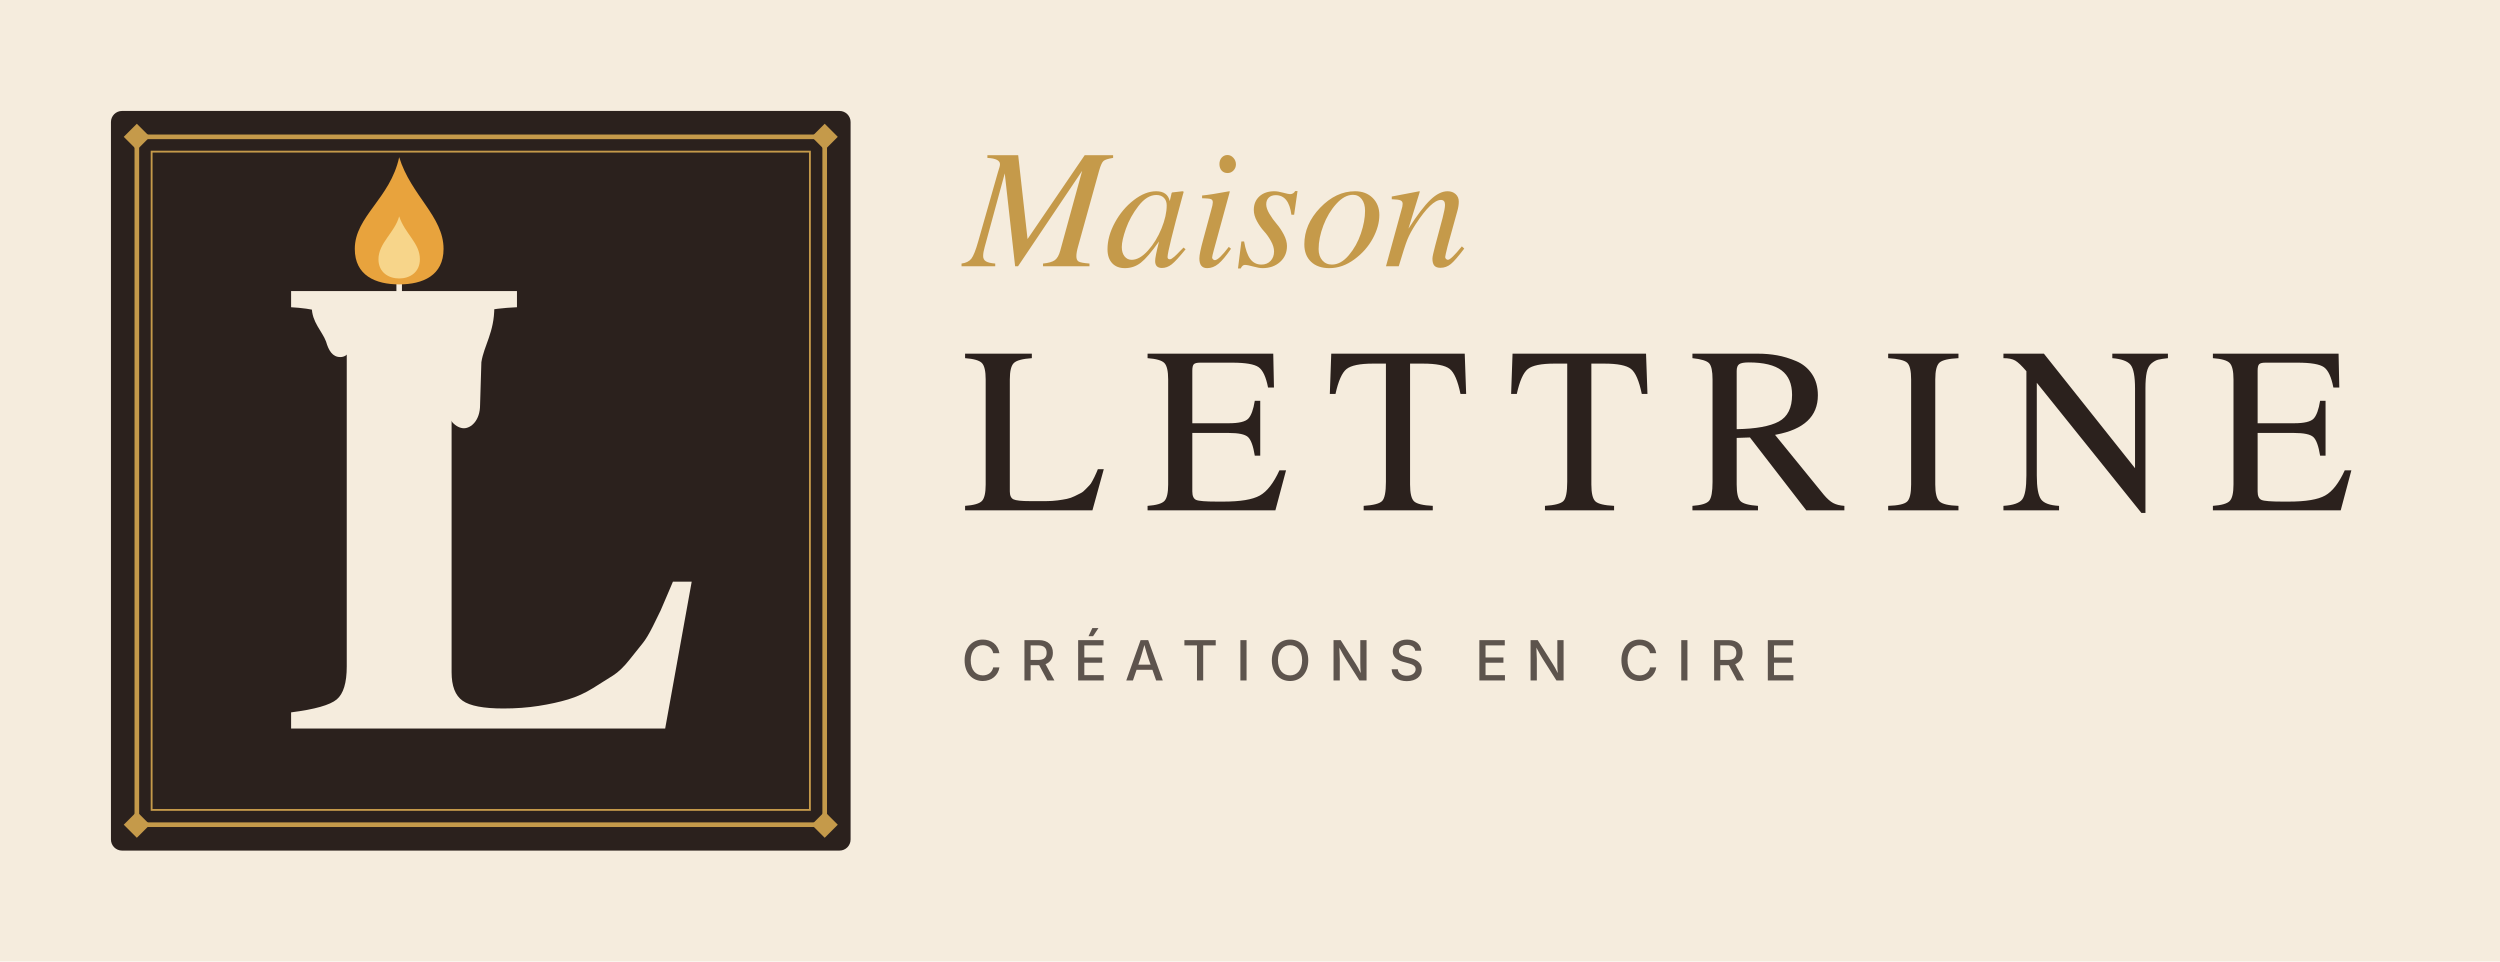
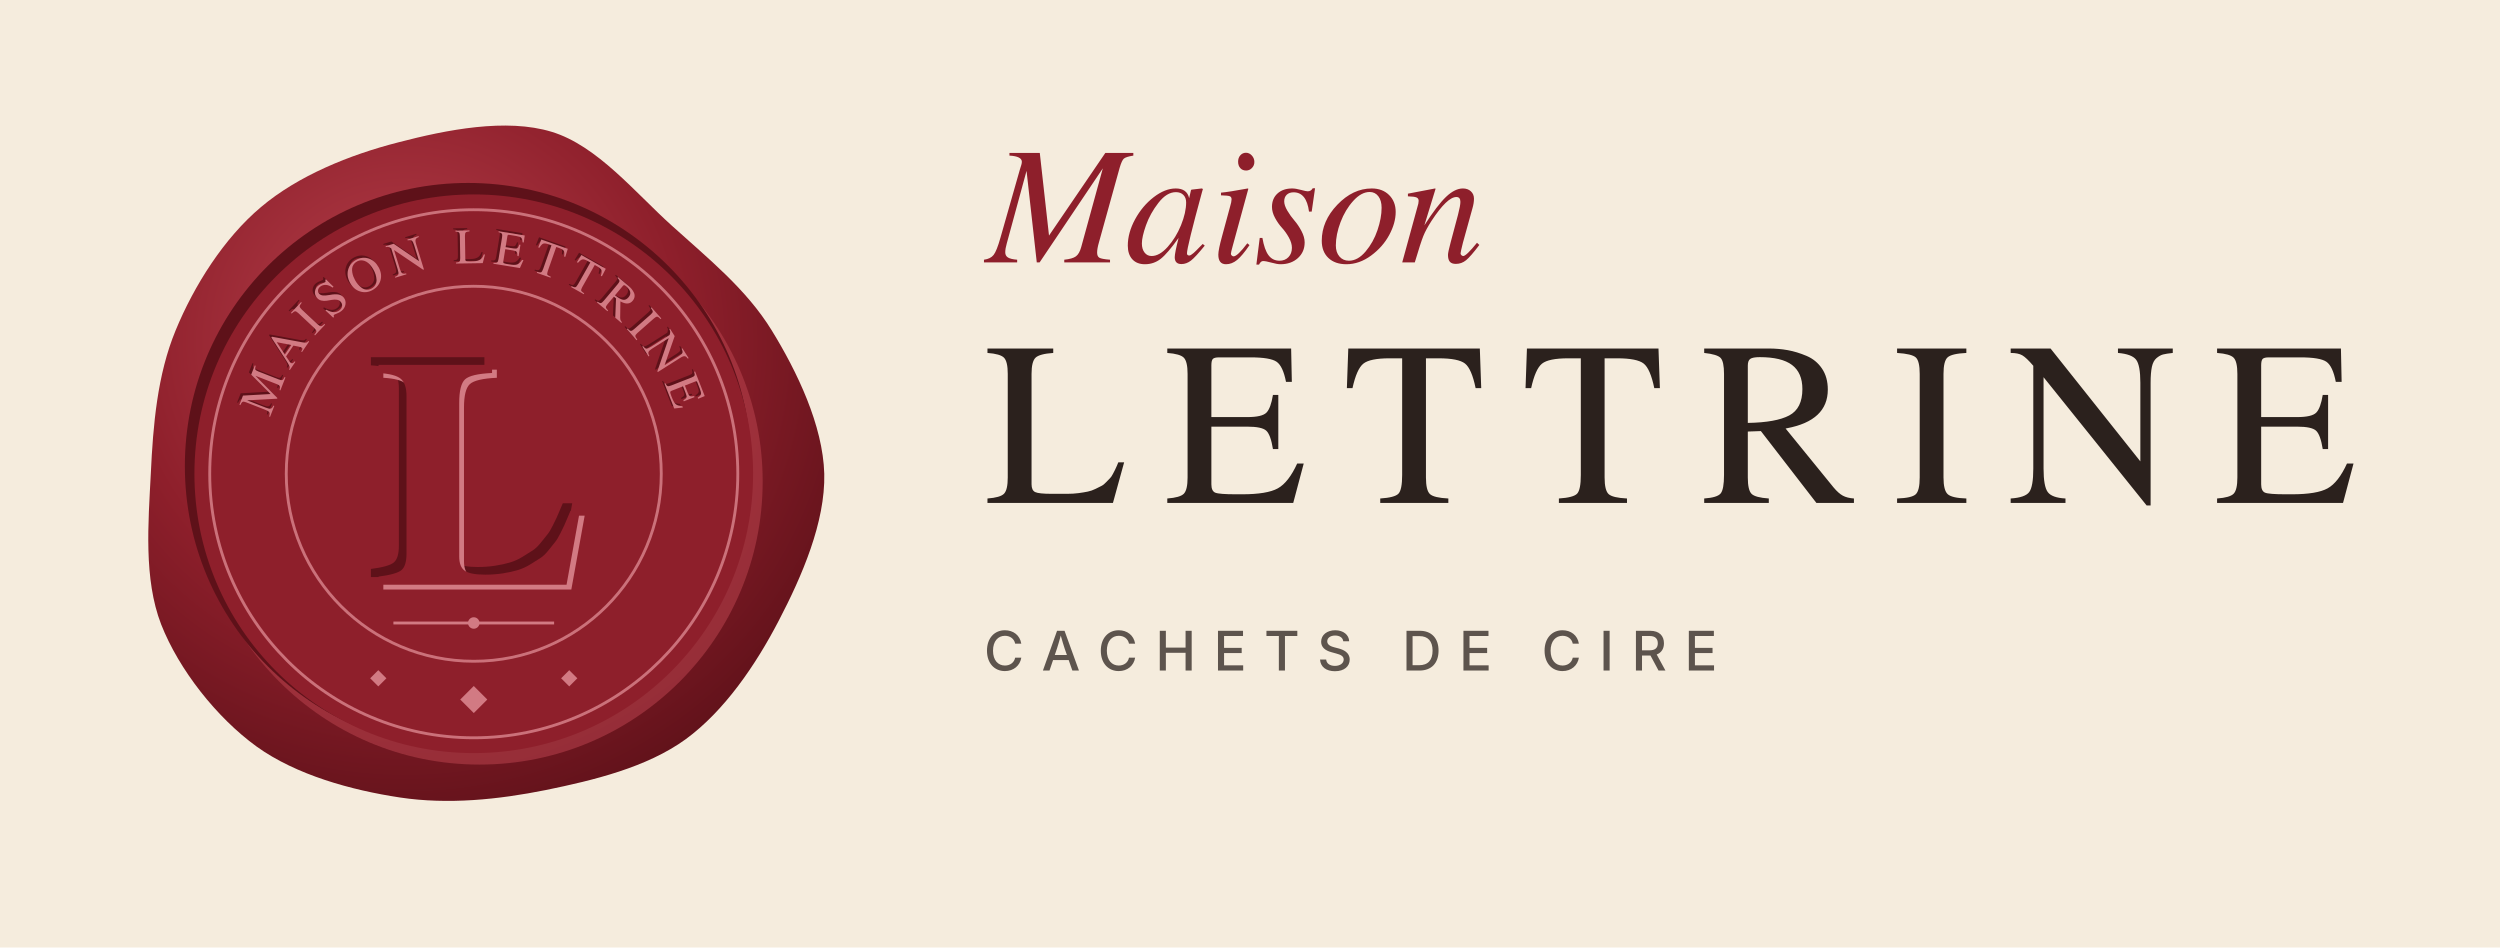
- <svg xmlns="http://www.w3.org/2000/svg" viewBox="0 0 676 260" width="676" height="260">
-   <rect width="676" height="260" fill="#F5ECDD" />
-   <g transform="translate(30,30) scale(0.5)">
-     <rect width="400" height="400" rx="6" fill="#2B211D" />
-     <rect x="14" y="14" width="372" height="372" fill="none" stroke="#C59A4A" stroke-width="2.5" />
-     <rect x="22" y="22" width="356" height="356" fill="none" stroke="#C59A4A" stroke-width="1" />
-     <rect x="9" y="9" width="10" height="10" transform="rotate(45 14 14)" fill="#C59A4A" />
-     <rect x="381" y="9" width="10" height="10" transform="rotate(45 386 14)" fill="#C59A4A" />
-     <rect x="9" y="381" width="10" height="10" transform="rotate(45 14 386)" fill="#C59A4A" />
-     <rect x="381" y="381" width="10" height="10" transform="rotate(45 386 386)" fill="#C59A4A" />
-     <g transform="translate(90.425,334) scale(0.35)" fill="#F5ECDD">
-       <path d="M348.0 -31.0Q377.0 -31.0 402.5 -35.0Q428.0 -39.0 448.0 -45.0Q468.0 -51.0 486.5 -62.5Q505.0 -74.0 517.5 -82.0Q530.0 -90.0 543.0 -106.5Q556.0 -123.0 563.0 -131.5Q570.0 -140.0 579.0 -158.0Q588.0 -176.0 591.0 -182.5Q594.0 -189.0 601.5 -207.0Q609.0 -225.0 610.0 -227.0H639.0L598.0 0.0H20.0V-25.0Q75.0 -32.0 90.5 -45.0Q106.0 -58.0 106.0 -96.0V-580.0Q106.0 -618.0 88.5 -633.0Q71.0 -648.0 20.0 -651.0V-676.0H369.0V-651.0Q304.0 -648.0 286.0 -631.5Q268.0 -615.0 268.0 -559.0V-87.0Q268.0 -55.0 285.0 -43.0Q302.0 -31.0 348.0 -31.0Z" />
-       <path d="M260 -651 L334 -651 C334 -612 318 -592 314 -566 L312 -500 C312 -476 298 -464 287 -464 C276 -464 260 -476 260 -500 Z" />
-       <path d="M114 -651 L52 -651 C52 -628 68 -614 74 -598 C78 -584 84 -574 96 -574 C108 -574 114 -586 114 -598 Z" />
-     </g>
-     <path d="M155.875 97.4 L155.875 85.4" stroke="#F5ECDD" stroke-width="3" stroke-linecap="round" />
-     <path d="M155.875 25.0 C162.275 45.8 179.875 57.0 179.875 74.6 C179.875 89.0 168.675 93.8 155.875 93.8 C143.075 93.8 131.875 89.0 131.875 74.6 C131.875 57.0 151.075 47.4 155.875 25.0 Z" fill="#E8A33D" />
-     <path d="M155.875 57.0 C159.075 66.6 167.075 71.4 167.075 80.2 C167.075 87.4 161.475 90.6 155.875 90.6 C150.275 90.6 144.675 87.4 144.675 80.2 C144.675 71.4 153.475 65.8 155.875 57.0 Z" fill="#F7D58A" />
+ <svg xmlns="http://www.w3.org/2000/svg" viewBox="0 0 686 260" width="686" height="260">
+   <rect width="686" height="260" fill="#F5ECDD" />
+   <defs>
+     <radialGradient id="wa" cx="38%" cy="32%" r="75%">
+       <stop offset="0" stop-color="#B8424D" />
+       <stop offset=".55" stop-color="#8E1F2B" />
+       <stop offset="1" stop-color="#5E1119" />
+     </radialGradient>
+   </defs>
+   <g transform="translate(25,25) scale(0.525)">
+     <path d="M383.2 200.0C383.8 225.3 371.5 253.6 359.4 276.8C347.4 299.9 331.0 324.0 310.7 338.8C290.4 353.5 262.6 360.2 237.7 365.3C212.8 370.3 186.6 373.0 161.4 369.2C136.2 365.4 107.2 357.5 86.4 342.5C65.6 327.4 45.9 302.4 36.6 278.7C27.4 254.9 29.9 225.6 31.2 200.0C32.4 174.4 34.6 148.2 44.2 125.0C53.8 101.7 69.4 76.9 88.8 60.6C108.2 44.2 135.1 33.3 160.5 26.8C185.8 20.2 217.0 14.0 240.8 21.3C264.6 28.6 284.3 53.0 303.5 70.3C322.6 87.6 342.4 103.4 355.7 125.0C369.0 146.6 382.5 174.7 383.2 200.0Z" fill="url(#wa)" />
+     <circle cx="203" cy="204" r="148" fill="#B8424D" opacity=".55" />
+     <circle cx="197" cy="196" r="148" fill="#5E1119" />
+     <circle cx="200" cy="200" r="146" fill="#8E1F2B" />
+     <circle cx="200" cy="200" r="138" fill="none" stroke="#D27A83" stroke-width="1.5" opacity=".9" />
+     <circle cx="200" cy="200" r="98" fill="none" stroke="#D27A83" stroke-width="1.5" opacity=".9" />
+     <path d="M85.914 148.797 97.366 160.421 97.233 160.76 81.539 161.631 91.298 165.446Q93.138 166.166 93.902 165.962Q94.665 165.758 95.287 164.382L95.747 164.562L93.522 170.252L93.062 170.072Q93.552 168.533 93.149 167.887Q92.746 167.241 90.881 166.512L81.05 162.668Q79.718 162.148 79.186 162.401Q78.655 162.653 77.971 164.117L77.511 163.937L79.385 159.142L93.801 158.329L83.664 148.197L85.548 143.378L86.008 143.558Q85.599 144.961 85.84 145.488Q86.081 146.015 87.364 146.517L98.116 150.72Q99.399 151.222 99.95 150.99Q100.501 150.759 101.119 149.465L101.579 149.645L98.928 156.425L98.468 156.246Q98.93 154.779 98.657 154.226Q98.385 153.673 96.884 153.086ZM113.536 130.62 113.945 130.897 110.228 136.388 109.819 136.111Q110.38 135.235 110.448 134.81Q110.516 134.385 110.107 134.108Q109.59 133.758 108.388 133.54L105.723 133.024L101.905 138.665L103.753 141.361Q104.089 141.839 104.476 142.101Q105.359 142.699 106.35 141.235L106.759 141.512L103.873 145.775L103.464 145.498Q103.96 144.672 103.689 143.845Q103.417 143.017 101.741 140.438L94.201 128.803L94.492 128.373L110.351 131.29Q111.885 131.575 112.441 131.449Q112.997 131.323 113.536 130.62ZM101.27 137.701 104.636 132.728 97.025 131.217ZM116.682 123.898 108.252 116.012Q107.207 115.035 106.62 115.073Q106.033 115.111 104.82 116.256L104.459 115.918L109.734 110.279L110.095 110.616Q109.033 111.866 109.026 112.482Q109.019 113.099 110.063 114.075L118.494 121.961Q119.538 122.938 120.171 122.89Q120.804 122.841 121.944 121.699L122.304 122.037L117.029 127.676L116.668 127.339Q117.749 126.107 117.748 125.5Q117.746 124.893 116.682 123.898ZM130.515 110.195Q129.742 109.248 128.477 109.055Q127.212 108.862 125.838 109.111Q124.464 109.36 123.075 109.571Q121.687 109.781 120.315 109.458Q118.943 109.134 118.006 107.986Q116.757 106.455 117.013 104.652Q117.27 102.848 118.68 101.697Q119.526 101.007 120.792 100.544Q122.059 100.081 122.26 99.916Q122.784 99.489 122.346 98.705L122.769 98.36L126.714 102.289L126.21 102.7Q124.28 101.322 122.593 101.29Q120.905 101.257 119.696 102.244Q118.77 103 118.613 104Q118.456 105.001 119.13 105.827Q119.788 106.633 121.065 106.799Q122.341 106.965 124.656 106.552Q127.521 105.993 129.254 106.307Q130.987 106.621 132.007 107.869Q133.272 109.42 132.947 111.448Q132.622 113.475 130.889 114.889Q129.882 115.711 128.565 116.215Q127.249 116.72 127.007 116.917Q126.785 117.098 126.78 117.421Q126.775 117.743 126.985 118.042L126.542 118.404L122.453 114.626L122.916 114.248Q125.157 115.473 126.851 115.534Q128.545 115.594 129.895 114.493Q131.003 113.589 131.17 112.395Q131.337 111.202 130.515 110.195ZM146.98 104.037Q143.906 105.73 140.59 104.721Q137.274 103.712 135.343 100.205Q133.449 96.766 134.328 93.403Q135.207 90.04 138.464 88.246Q141.743 86.44 145.037 87.491Q148.332 88.541 150.288 92.094Q152.182 95.533 151.266 98.857Q150.351 102.18 146.98 104.037ZM147.679 93.501Q146.776 91.861 145.755 90.761Q144.734 89.661 143.818 89.157Q142.902 88.652 141.965 88.514Q141.029 88.377 140.302 88.54Q139.576 88.702 138.915 89.066Q137.799 89.681 137.174 90.648Q136.549 91.615 136.432 92.615Q136.315 93.615 136.512 94.782Q136.71 95.95 137.08 96.918Q137.45 97.887 137.964 98.821Q138.604 99.982 139.446 100.973Q140.288 101.963 141.404 102.803Q142.52 103.643 143.886 103.781Q145.253 103.919 146.62 103.166Q148.009 102.401 148.647 101.16Q149.284 99.919 149.182 98.521Q149.08 97.122 148.693 95.881Q148.306 94.64 147.679 93.501ZM171.307 76.243Q170.635 76.532 170.326 76.722Q170.018 76.913 169.749 77.322Q169.481 77.731 169.539 78.407Q169.598 79.082 169.927 80.151L173.956 93.22L173.533 93.35L158.339 83.07L161.341 92.81Q161.923 94.698 162.558 95.169Q163.193 95.64 164.657 95.27L164.803 95.742L158.964 97.542L158.818 97.07Q160.328 96.496 160.583 95.778Q160.838 95.06 160.248 93.147L156.871 82.189Q155.857 81.549 155.346 81.435Q154.834 81.321 154.039 81.566L153.894 81.094L158.142 79.784L171.415 88.861L168.834 80.488Q168.252 78.599 167.612 78.157Q166.973 77.715 165.469 78.043L165.323 77.571L171.162 75.771ZM199.581 88.979Q200.257 88.968 200.84 88.881Q201.424 88.794 201.865 88.696Q202.305 88.598 202.718 88.383Q203.13 88.168 203.388 88.034Q203.646 87.9 203.915 87.597Q204.183 87.294 204.324 87.161Q204.465 87.029 204.641 86.675Q204.817 86.321 204.868 86.217Q204.918 86.112 205.069 85.758Q205.219 85.405 205.219 85.379L205.868 85.369L204.692 89.912L190.706 90.133L190.698 89.639Q192.126 89.513 192.536 89.077Q192.945 88.642 192.923 87.264L192.74 75.721Q192.718 74.344 192.295 73.921Q191.873 73.499 190.441 73.417L190.433 72.924L197.765 72.807L197.772 73.301Q196.24 73.43 195.805 73.866Q195.37 74.302 195.392 75.679L195.586 87.976Q195.597 88.652 196.003 88.84Q196.409 89.029 197.839 89.006ZM215.437 88.957Q215.315 89.701 215.709 89.95Q216.104 90.199 217.951 90.5L218.644 90.613Q221.39 91.06 222.677 90.598Q223.964 90.136 225.252 88.212L225.971 88.329L224.109 92.478L210.252 90.22L210.331 89.732Q211.76 89.859 212.239 89.503Q212.719 89.146 212.94 87.786L214.797 76.393Q215.019 75.033 214.677 74.542Q214.336 74.052 212.941 73.719L213.021 73.232L226.647 75.452L226.126 79.135L225.484 79.03Q225.431 77.256 224.817 76.656Q224.204 76.055 222.023 75.7L218.558 75.135Q218.045 75.052 217.851 75.191Q217.657 75.331 217.569 75.87L216.641 81.567L220.593 82.211Q222.235 82.478 222.792 82.055Q223.348 81.632 223.813 80.233L224.403 80.329L223.433 86.282L222.843 86.186Q222.845 84.553 222.429 84.038Q222.012 83.522 220.421 83.263L216.47 82.619ZM240.613 80.591 239.288 80.125Q237.228 79.4 236.331 79.718Q235.433 80.036 234.284 81.892L233.696 81.685L235.31 77.567L249.142 82.434L247.822 86.656L247.234 86.448Q247.533 84.266 247.028 83.468Q246.524 82.67 244.439 81.937L243.115 81.471L238.704 94.004Q238.23 95.353 238.509 95.892Q238.787 96.431 240.282 97.039L240.118 97.505L232.957 94.985L233.121 94.519Q234.676 94.956 235.211 94.69Q235.745 94.423 236.298 92.854ZM260.929 89.566 259.707 88.875Q257.806 87.8 256.867 87.956Q255.927 88.111 254.471 89.737L253.927 89.43L256.239 85.659L269.003 92.878L266.963 96.802L266.42 96.495Q267.098 94.399 266.741 93.525Q266.384 92.651 264.46 91.563L263.238 90.872L256.698 102.436Q255.994 103.681 256.174 104.261Q256.354 104.841 257.718 105.702L257.475 106.132L250.867 102.395L251.11 101.965Q252.564 102.668 253.138 102.499Q253.711 102.33 254.53 100.882ZM280.932 101.847Q281.789 102.565 282.448 103.357Q283.108 104.148 283.642 105.19Q284.176 106.232 284.056 107.387Q283.935 108.542 283.049 109.597Q280.826 112.246 276.769 109.962Q276.693 109.931 276.653 109.898L276.527 118.38Q276.528 119.229 276.729 119.737Q276.93 120.245 277.474 120.77L277.157 121.148L273.95 118.457L274.358 108.345L273.21 107.449L269.917 111.372Q269.014 112.448 269.066 113.034Q269.117 113.62 270.205 114.669L269.887 115.048L264.371 110.418L264.688 110.039Q265.87 110.896 266.452 110.79Q267.033 110.683 268.069 109.449L275.307 100.825Q276.192 99.77 276.163 99.218Q276.133 98.667 275.118 97.612L275.436 97.234ZM273.828 106.712Q276.271 108.695 277.898 109.042Q279.525 109.389 280.912 107.736Q282.082 106.341 281.755 104.931Q281.429 103.52 279.557 101.948Q278.96 101.447 278.625 101.421Q278.291 101.395 277.94 101.813ZM283.794 124.423 292.458 116.794Q293.531 115.849 293.55 115.261Q293.569 114.672 292.547 113.355L292.918 113.028L298.021 118.823L297.651 119.15Q296.509 117.972 295.897 117.906Q295.284 117.839 294.21 118.784L285.547 126.414Q284.474 127.359 284.461 127.993Q284.448 128.628 285.475 129.872L285.104 130.199L280.001 124.404L280.371 124.077Q281.493 125.272 282.097 125.329Q282.702 125.386 283.794 124.423ZM311.886 139.829Q311.431 139.256 311.166 139.008Q310.902 138.76 310.436 138.609Q309.971 138.457 309.334 138.691Q308.698 138.925 307.753 139.523L296.2 146.841L295.963 146.468L301.895 129.107L293.285 134.561Q291.615 135.618 291.327 136.354Q291.04 137.091 291.781 138.406L291.363 138.671L288.094 133.509L288.511 133.245Q289.462 134.551 290.221 134.608Q290.981 134.666 292.672 133.594L302.359 127.459Q302.71 126.313 302.687 125.79Q302.663 125.266 302.218 124.564L302.635 124.299L305.014 128.055L299.739 143.245L307.141 138.557Q308.81 137.499 309.069 136.766Q309.328 136.033 308.617 134.667L309.034 134.403L312.304 139.565ZM303.385 156.636Q302.683 156.911 302.67 157.377Q302.657 157.843 303.34 159.585L303.597 160.239Q304.612 162.829 305.666 163.7Q306.72 164.572 309.032 164.698L309.298 165.376L304.78 165.891L299.654 152.82L300.114 152.64Q300.733 153.933 301.284 154.164Q301.835 154.395 303.118 153.891L313.865 149.677Q315.148 149.174 315.396 148.63Q315.643 148.086 315.218 146.717L315.678 146.536L320.718 159.389L317.285 160.819L317.048 160.214Q318.547 159.263 318.75 158.43Q318.954 157.596 318.147 155.538L316.865 152.271Q316.676 151.786 316.457 151.691Q316.237 151.595 315.729 151.795L310.356 153.902L311.817 157.629Q312.425 159.179 313.073 159.441Q313.72 159.704 315.161 159.39L315.379 159.947L309.764 162.149L309.545 161.592Q310.951 160.762 311.182 160.141Q311.414 159.519 310.825 158.019L309.363 154.291Z" fill="#5E1119" transform="translate(-1.2,-1.2)" />
+     <path d="M85.914 148.797 97.366 160.421 97.233 160.76 81.539 161.631 91.298 165.446Q93.138 166.166 93.902 165.962Q94.665 165.758 95.287 164.382L95.747 164.562L93.522 170.252L93.062 170.072Q93.552 168.533 93.149 167.887Q92.746 167.241 90.881 166.512L81.05 162.668Q79.718 162.148 79.186 162.401Q78.655 162.653 77.971 164.117L77.511 163.937L79.385 159.142L93.801 158.329L83.664 148.197L85.548 143.378L86.008 143.558Q85.599 144.961 85.84 145.488Q86.081 146.015 87.364 146.517L98.116 150.72Q99.399 151.222 99.95 150.99Q100.501 150.759 101.119 149.465L101.579 149.645L98.928 156.425L98.468 156.246Q98.93 154.779 98.657 154.226Q98.385 153.673 96.884 153.086ZM113.536 130.62 113.945 130.897 110.228 136.388 109.819 136.111Q110.38 135.235 110.448 134.81Q110.516 134.385 110.107 134.108Q109.59 133.758 108.388 133.54L105.723 133.024L101.905 138.665L103.753 141.361Q104.089 141.839 104.476 142.101Q105.359 142.699 106.35 141.235L106.759 141.512L103.873 145.775L103.464 145.498Q103.96 144.672 103.689 143.845Q103.417 143.017 101.741 140.438L94.201 128.803L94.492 128.373L110.351 131.29Q111.885 131.575 112.441 131.449Q112.997 131.323 113.536 130.62ZM101.27 137.701 104.636 132.728 97.025 131.217ZM116.682 123.898 108.252 116.012Q107.207 115.035 106.62 115.073Q106.033 115.111 104.82 116.256L104.459 115.918L109.734 110.279L110.095 110.616Q109.033 111.866 109.026 112.482Q109.019 113.099 110.063 114.075L118.494 121.961Q119.538 122.938 120.171 122.89Q120.804 122.841 121.944 121.699L122.304 122.037L117.029 127.676L116.668 127.339Q117.749 126.107 117.748 125.5Q117.746 124.893 116.682 123.898ZM130.515 110.195Q129.742 109.248 128.477 109.055Q127.212 108.862 125.838 109.111Q124.464 109.36 123.075 109.571Q121.687 109.781 120.315 109.458Q118.943 109.134 118.006 107.986Q116.757 106.455 117.013 104.652Q117.27 102.848 118.68 101.697Q119.526 101.007 120.792 100.544Q122.059 100.081 122.26 99.916Q122.784 99.489 122.346 98.705L122.769 98.36L126.714 102.289L126.21 102.7Q124.28 101.322 122.593 101.29Q120.905 101.257 119.696 102.244Q118.77 103 118.613 104Q118.456 105.001 119.13 105.827Q119.788 106.633 121.065 106.799Q122.341 106.965 124.656 106.552Q127.521 105.993 129.254 106.307Q130.987 106.621 132.007 107.869Q133.272 109.42 132.947 111.448Q132.622 113.475 130.889 114.889Q129.882 115.711 128.565 116.215Q127.249 116.72 127.007 116.917Q126.785 117.098 126.78 117.421Q126.775 117.743 126.985 118.042L126.542 118.404L122.453 114.626L122.916 114.248Q125.157 115.473 126.851 115.534Q128.545 115.594 129.895 114.493Q131.003 113.589 131.17 112.395Q131.337 111.202 130.515 110.195ZM146.98 104.037Q143.906 105.73 140.59 104.721Q137.274 103.712 135.343 100.205Q133.449 96.766 134.328 93.403Q135.207 90.04 138.464 88.246Q141.743 86.44 145.037 87.491Q148.332 88.541 150.288 92.094Q152.182 95.533 151.266 98.857Q150.351 102.18 146.98 104.037ZM147.679 93.501Q146.776 91.861 145.755 90.761Q144.734 89.661 143.818 89.157Q142.902 88.652 141.965 88.514Q141.029 88.377 140.302 88.54Q139.576 88.702 138.915 89.066Q137.799 89.681 137.174 90.648Q136.549 91.615 136.432 92.615Q136.315 93.615 136.512 94.782Q136.71 95.95 137.08 96.918Q137.45 97.887 137.964 98.821Q138.604 99.982 139.446 100.973Q140.288 101.963 141.404 102.803Q142.52 103.643 143.886 103.781Q145.253 103.919 146.62 103.166Q148.009 102.401 148.647 101.16Q149.284 99.919 149.182 98.521Q149.08 97.122 148.693 95.881Q148.306 94.64 147.679 93.501ZM171.307 76.243Q170.635 76.532 170.326 76.722Q170.018 76.913 169.749 77.322Q169.481 77.731 169.539 78.407Q169.598 79.082 169.927 80.151L173.956 93.22L173.533 93.35L158.339 83.07L161.341 92.81Q161.923 94.698 162.558 95.169Q163.193 95.64 164.657 95.27L164.803 95.742L158.964 97.542L158.818 97.07Q160.328 96.496 160.583 95.778Q160.838 95.06 160.248 93.147L156.871 82.189Q155.857 81.549 155.346 81.435Q154.834 81.321 154.039 81.566L153.894 81.094L158.142 79.784L171.415 88.861L168.834 80.488Q168.252 78.599 167.612 78.157Q166.973 77.715 165.469 78.043L165.323 77.571L171.162 75.771ZM199.581 88.979Q200.257 88.968 200.84 88.881Q201.424 88.794 201.865 88.696Q202.305 88.598 202.718 88.383Q203.13 88.168 203.388 88.034Q203.646 87.9 203.915 87.597Q204.183 87.294 204.324 87.161Q204.465 87.029 204.641 86.675Q204.817 86.321 204.868 86.217Q204.918 86.112 205.069 85.758Q205.219 85.405 205.219 85.379L205.868 85.369L204.692 89.912L190.706 90.133L190.698 89.639Q192.126 89.513 192.536 89.077Q192.945 88.642 192.923 87.264L192.74 75.721Q192.718 74.344 192.295 73.921Q191.873 73.499 190.441 73.417L190.433 72.924L197.765 72.807L197.772 73.301Q196.24 73.43 195.805 73.866Q195.37 74.302 195.392 75.679L195.586 87.976Q195.597 88.652 196.003 88.84Q196.409 89.029 197.839 89.006ZM215.437 88.957Q215.315 89.701 215.709 89.95Q216.104 90.199 217.951 90.5L218.644 90.613Q221.39 91.06 222.677 90.598Q223.964 90.136 225.252 88.212L225.971 88.329L224.109 92.478L210.252 90.22L210.331 89.732Q211.76 89.859 212.239 89.503Q212.719 89.146 212.94 87.786L214.797 76.393Q215.019 75.033 214.677 74.542Q214.336 74.052 212.941 73.719L213.021 73.232L226.647 75.452L226.126 79.135L225.484 79.03Q225.431 77.256 224.817 76.656Q224.204 76.055 222.023 75.7L218.558 75.135Q218.045 75.052 217.851 75.191Q217.657 75.331 217.569 75.87L216.641 81.567L220.593 82.211Q222.235 82.478 222.792 82.055Q223.348 81.632 223.813 80.233L224.403 80.329L223.433 86.282L222.843 86.186Q222.845 84.553 222.429 84.038Q222.012 83.522 220.421 83.263L216.47 82.619ZM240.613 80.591 239.288 80.125Q237.228 79.4 236.331 79.718Q235.433 80.036 234.284 81.892L233.696 81.685L235.31 77.567L249.142 82.434L247.822 86.656L247.234 86.448Q247.533 84.266 247.028 83.468Q246.524 82.67 244.439 81.937L243.115 81.471L238.704 94.004Q238.23 95.353 238.509 95.892Q238.787 96.431 240.282 97.039L240.118 97.505L232.957 94.985L233.121 94.519Q234.676 94.956 235.211 94.69Q235.745 94.423 236.298 92.854ZM260.929 89.566 259.707 88.875Q257.806 87.8 256.867 87.956Q255.927 88.111 254.471 89.737L253.927 89.43L256.239 85.659L269.003 92.878L266.963 96.802L266.42 96.495Q267.098 94.399 266.741 93.525Q266.384 92.651 264.46 91.563L263.238 90.872L256.698 102.436Q255.994 103.681 256.174 104.261Q256.354 104.841 257.718 105.702L257.475 106.132L250.867 102.395L251.11 101.965Q252.564 102.668 253.138 102.499Q253.711 102.33 254.53 100.882ZM280.932 101.847Q281.789 102.565 282.448 103.357Q283.108 104.148 283.642 105.19Q284.176 106.232 284.056 107.387Q283.935 108.542 283.049 109.597Q280.826 112.246 276.769 109.962Q276.693 109.931 276.653 109.898L276.527 118.38Q276.528 119.229 276.729 119.737Q276.93 120.245 277.474 120.77L277.157 121.148L273.95 118.457L274.358 108.345L273.21 107.449L269.917 111.372Q269.014 112.448 269.066 113.034Q269.117 113.62 270.205 114.669L269.887 115.048L264.371 110.418L264.688 110.039Q265.87 110.896 266.452 110.79Q267.033 110.683 268.069 109.449L275.307 100.825Q276.192 99.77 276.163 99.218Q276.133 98.667 275.118 97.612L275.436 97.234ZM273.828 106.712Q276.271 108.695 277.898 109.042Q279.525 109.389 280.912 107.736Q282.082 106.341 281.755 104.931Q281.429 103.52 279.557 101.948Q278.96 101.447 278.625 101.421Q278.291 101.395 277.94 101.813ZM283.794 124.423 292.458 116.794Q293.531 115.849 293.55 115.261Q293.569 114.672 292.547 113.355L292.918 113.028L298.021 118.823L297.651 119.15Q296.509 117.972 295.897 117.906Q295.284 117.839 294.21 118.784L285.547 126.414Q284.474 127.359 284.461 127.993Q284.448 128.628 285.475 129.872L285.104 130.199L280.001 124.404L280.371 124.077Q281.493 125.272 282.097 125.329Q282.702 125.386 283.794 124.423ZM311.886 139.829Q311.431 139.256 311.166 139.008Q310.902 138.76 310.436 138.609Q309.971 138.457 309.334 138.691Q308.698 138.925 307.753 139.523L296.2 146.841L295.963 146.468L301.895 129.107L293.285 134.561Q291.615 135.618 291.327 136.354Q291.04 137.091 291.781 138.406L291.363 138.671L288.094 133.509L288.511 133.245Q289.462 134.551 290.221 134.608Q290.981 134.666 292.672 133.594L302.359 127.459Q302.71 126.313 302.687 125.79Q302.663 125.266 302.218 124.564L302.635 124.299L305.014 128.055L299.739 143.245L307.141 138.557Q308.81 137.499 309.069 136.766Q309.328 136.033 308.617 134.667L309.034 134.403L312.304 139.565ZM303.385 156.636Q302.683 156.911 302.67 157.377Q302.657 157.843 303.34 159.585L303.597 160.239Q304.612 162.829 305.666 163.7Q306.72 164.572 309.032 164.698L309.298 165.376L304.78 165.891L299.654 152.82L300.114 152.64Q300.733 153.933 301.284 154.164Q301.835 154.395 303.118 153.891L313.865 149.677Q315.148 149.174 315.396 148.63Q315.643 148.086 315.218 146.717L315.678 146.536L320.718 159.389L317.285 160.819L317.048 160.214Q318.547 159.263 318.75 158.43Q318.954 157.596 318.147 155.538L316.865 152.271Q316.676 151.786 316.457 151.691Q316.237 151.595 315.729 151.795L310.356 153.902L311.817 157.629Q312.425 159.179 313.073 159.441Q313.72 159.704 315.161 159.39L315.379 159.947L309.764 162.149L309.545 161.592Q310.951 160.762 311.182 160.141Q311.414 159.519 310.825 158.019L309.363 154.291Z" fill="#D27A83" />
+     <rect x="147.1" y="303.9" width="6" height="6" transform="rotate(45 150.1 306.9)" fill="#D27A83" />
+     <rect x="195.0" y="313.0" width="10" height="10" transform="rotate(45 200.0 318.0)" fill="#D27A83" />
+     <rect x="246.9" y="303.9" width="6" height="6" transform="rotate(45 249.9 306.9)" fill="#D27A83" />
+     <path d="M205.995 252.73Q210.925 252.73 215.26 252.05Q219.595 251.37 222.995 250.35Q226.395 249.33 229.54 247.375Q232.685 245.42 234.81 244.06Q236.935 242.7 239.145 239.895Q241.355 237.09 242.545 235.645Q243.735 234.2 245.265 231.14Q246.795 228.08 247.305 226.975Q247.815 225.87 249.09 222.81Q250.365 219.75 250.535 219.41H255.465L248.495 258.0H150.235V253.75Q159.585 252.56 162.22 250.35Q164.855 248.14 164.855 241.68V159.4Q164.855 152.94 161.88 150.39Q158.905 147.84 150.235 147.33V143.08H209.565V147.33Q198.515 147.84 195.455 150.645Q192.395 153.45 192.395 162.97V243.21Q192.395 248.65 195.285 250.69Q198.175 252.73 205.995 252.73Z" fill="#5E1119" transform="translate(-4,-4)" />
+     <path d="M205.995 252.73Q210.925 252.73 215.26 252.05Q219.595 251.37 222.995 250.35Q226.395 249.33 229.54 247.375Q232.685 245.42 234.81 244.06Q236.935 242.7 239.145 239.895Q241.355 237.09 242.545 235.645Q243.735 234.2 245.265 231.14Q246.795 228.08 247.305 226.975Q247.815 225.87 249.09 222.81Q250.365 219.75 250.535 219.41H255.465L248.495 258.0H150.235V253.75Q159.585 252.56 162.22 250.35Q164.855 248.14 164.855 241.68V159.4Q164.855 152.94 161.88 150.39Q158.905 147.84 150.235 147.33V143.08H209.565V147.33Q198.515 147.84 195.455 150.645Q192.395 153.45 192.395 162.97V243.21Q192.395 248.65 195.285 250.69Q198.175 252.73 205.995 252.73Z" fill="#D27A83" transform="translate(2.5,2.5)" />
+     <path d="M205.995 252.73Q210.925 252.73 215.26 252.05Q219.595 251.37 222.995 250.35Q226.395 249.33 229.54 247.375Q232.685 245.42 234.81 244.06Q236.935 242.7 239.145 239.895Q241.355 237.09 242.545 235.645Q243.735 234.2 245.265 231.14Q246.795 228.08 247.305 226.975Q247.815 225.87 249.09 222.81Q250.365 219.75 250.535 219.41H255.465L248.495 258.0H150.235V253.75Q159.585 252.56 162.22 250.35Q164.855 248.14 164.855 241.68V159.4Q164.855 152.94 161.88 150.39Q158.905 147.84 150.235 147.33V143.08H209.565V147.33Q198.515 147.84 195.455 150.645Q192.395 153.45 192.395 162.97V243.21Q192.395 248.65 195.285 250.69Q198.175 252.73 205.995 252.73Z" fill="#8E1F2B" />
+     <path d="M158 278 H242" stroke="#D27A83" stroke-width="1.5" />
+     <circle cx="200" cy="278" r="3" fill="#D27A83" />
  </g>
-   <g transform="translate(260,72)">
-     <path d="M40.986 -30.038V-29.302Q38.962 -28.98 38.387 -28.474Q37.812 -27.968 37.214 -25.898L31.556 -5.52Q31.05 -3.772 31.05 -2.714Q31.05 -1.656 31.648 -1.288Q32.246 -0.92 34.592 -0.736V0.0H22.034V-0.736Q24.288 -0.966 25.231 -1.656Q26.174 -2.346 26.68 -4.186L32.614 -25.806L15.272 0.0H14.49L11.684 -25.116L6.256 -5.198Q5.842 -3.772 5.842 -2.76Q5.842 -1.794 6.601 -1.334Q7.36 -0.874 9.108 -0.736V0.0H0.0V-0.736Q1.794 -0.966 2.645 -2.047Q3.496 -3.128 4.508 -6.716L9.384 -23.828Q9.568 -24.61 9.844 -25.438Q10.12 -26.266 10.258 -26.772Q10.396 -27.278 10.396 -27.6Q10.396 -29.118 6.992 -29.302V-30.038H15.318L17.848 -7.36L33.304 -30.038ZM56.35 -1.886Q56.534 -1.886 56.81 -2.047Q57.086 -2.208 57.523 -2.576Q57.96 -2.944 58.236 -3.243Q58.512 -3.542 59.133 -4.163Q59.754 -4.784 60.03 -5.06L60.582 -4.6Q58.052 -1.472 56.81 -0.506Q55.568 0.46 54.188 0.46Q52.348 0.46 52.348 -1.426Q52.348 -2.576 53.406 -6.716Q50.37 -2.438 48.484 -0.966Q46.598 0.506 44.16 0.506Q41.952 0.506 40.71 -0.851Q39.468 -2.208 39.468 -4.6Q39.468 -8.142 41.469 -11.822Q43.47 -15.502 46.575 -17.894Q49.68 -20.286 52.624 -20.286Q55.706 -20.286 56.304 -17.618L56.81 -19.826L56.948 -19.964L59.754 -20.286L60.076 -20.148Q60.03 -19.964 59.8 -19.182Q55.706 -4.186 55.706 -2.484Q55.706 -1.886 56.35 -1.886ZM55.476 -16.468Q55.476 -17.756 54.717 -18.515Q53.958 -19.274 52.67 -19.274Q50.14 -19.274 47.863 -16.33Q45.586 -13.386 44.459 -10.189Q43.332 -6.992 43.332 -5.198Q43.332 -3.634 44.068 -2.691Q44.804 -1.748 46.0 -1.748Q48.162 -1.748 50.416 -4.255Q52.67 -6.762 54.073 -10.212Q55.476 -13.662 55.476 -16.468ZM68.494 -1.656Q69.552 -1.656 72.266 -5.244L72.864 -4.738Q70.886 -1.84 69.46 -0.667Q68.034 0.506 66.424 0.506Q64.308 0.506 64.308 -2.116Q64.308 -3.45 65.32 -7.13L67.528 -15.272Q67.942 -16.652 67.942 -17.296Q67.942 -17.986 67.413 -18.17Q66.884 -18.354 65.044 -18.4V-19.136Q67.16 -19.32 72.404 -20.286L72.542 -20.194L68.218 -4.37Q67.758 -2.714 67.758 -2.346Q67.758 -2.116 67.988 -1.886Q68.218 -1.656 68.494 -1.656ZM74.198 -27.554Q74.198 -26.588 73.531 -25.898Q72.864 -25.208 71.944 -25.208Q70.932 -25.208 70.334 -25.875Q69.736 -26.542 69.736 -27.646Q69.736 -28.704 70.357 -29.394Q70.978 -30.084 71.898 -30.084Q72.818 -30.084 73.508 -29.325Q74.198 -28.566 74.198 -27.554ZM81.374 0.506Q80.454 0.506 78.89 0.069Q77.326 -0.368 76.59 -0.368Q75.946 -0.368 75.486 0.598H74.75L75.67 -6.716H76.406Q76.958 -3.45 78.085 -1.955Q79.212 -0.46 81.098 -0.46Q82.616 -0.46 83.559 -1.449Q84.502 -2.438 84.502 -4.002Q84.502 -5.336 83.651 -6.854Q82.8 -8.372 81.765 -9.499Q80.73 -10.626 79.879 -12.19Q79.028 -13.754 79.028 -15.226Q79.028 -17.526 80.546 -18.906Q82.064 -20.286 84.594 -20.286Q85.514 -20.286 86.963 -19.895Q88.412 -19.504 88.826 -19.504Q89.746 -19.504 90.206 -20.332H90.85L89.93 -13.938H89.194Q88.504 -19.228 84.962 -19.228Q83.766 -19.228 83.076 -18.561Q82.386 -17.894 82.386 -16.744Q82.386 -15.64 83.26 -14.168Q84.134 -12.696 85.192 -11.477Q86.25 -10.258 87.124 -8.602Q87.998 -6.946 87.998 -5.474Q87.998 -2.852 86.135 -1.173Q84.272 0.506 81.374 0.506ZM112.976 -13.846Q112.976 -10.81 111.205 -7.521Q109.434 -4.232 106.214 -1.863Q102.994 0.506 99.452 0.506Q96.324 0.506 94.507 -1.219Q92.69 -2.944 92.69 -5.934Q92.69 -11.362 96.968 -15.824Q101.246 -20.286 106.398 -20.286Q109.342 -20.286 111.159 -18.492Q112.976 -16.698 112.976 -13.846ZM100.142 -0.46Q102.58 -0.46 104.719 -2.99Q106.858 -5.52 107.985 -8.855Q109.112 -12.19 109.112 -14.996Q109.112 -16.974 108.215 -18.147Q107.318 -19.32 105.846 -19.32Q103.546 -19.32 101.338 -16.882Q99.13 -14.444 97.842 -11.04Q96.554 -7.636 96.554 -4.646Q96.554 -2.76 97.543 -1.61Q98.532 -0.46 100.142 -0.46ZM135.286 -5.382 135.93 -4.784Q133.538 -1.61 132.296 -0.598Q131.054 0.414 129.49 0.414Q128.34 0.414 127.834 -0.184Q127.328 -0.782 127.328 -2.07Q127.328 -2.76 128.064 -5.52L130.088 -13.11Q130.732 -15.594 130.732 -16.606Q130.732 -17.94 129.628 -17.94Q127.098 -17.94 122.82 -11.408Q121.302 -9.062 120.566 -7.245Q119.83 -5.428 118.22 0.0H114.77L119.186 -16.1Q119.278 -16.56 119.278 -16.882Q119.278 -17.572 118.68 -17.825Q118.082 -18.078 116.334 -18.124V-18.86Q120.98 -19.734 123.786 -20.286L123.924 -20.194L120.842 -10.166Q124.384 -15.686 126.799 -17.986Q129.214 -20.286 131.422 -20.286Q132.756 -20.286 133.607 -19.504Q134.458 -18.722 134.458 -17.48Q134.458 -16.284 134.044 -14.858L131.422 -5.382Q130.778 -2.806 130.778 -2.484Q130.778 -2.208 131.008 -1.978Q131.238 -1.748 131.514 -1.748Q132.342 -1.748 135.286 -5.382Z" fill="#C59A4A" />
+   <g transform="translate(270,72)">
+     <path d="M40.986 -30.038V-29.302Q38.962 -28.98 38.387 -28.474Q37.812 -27.968 37.214 -25.898L31.556 -5.52Q31.05 -3.772 31.05 -2.714Q31.05 -1.656 31.648 -1.288Q32.246 -0.92 34.592 -0.736V0.0H22.034V-0.736Q24.288 -0.966 25.231 -1.656Q26.174 -2.346 26.68 -4.186L32.614 -25.806L15.272 0.0H14.49L11.684 -25.116L6.256 -5.198Q5.842 -3.772 5.842 -2.76Q5.842 -1.794 6.601 -1.334Q7.36 -0.874 9.108 -0.736V0.0H0.0V-0.736Q1.794 -0.966 2.645 -2.047Q3.496 -3.128 4.508 -6.716L9.384 -23.828Q9.568 -24.61 9.844 -25.438Q10.12 -26.266 10.258 -26.772Q10.396 -27.278 10.396 -27.6Q10.396 -29.118 6.992 -29.302V-30.038H15.318L17.848 -7.36L33.304 -30.038ZM56.35 -1.886Q56.534 -1.886 56.81 -2.047Q57.086 -2.208 57.523 -2.576Q57.96 -2.944 58.236 -3.243Q58.512 -3.542 59.133 -4.163Q59.754 -4.784 60.03 -5.06L60.582 -4.6Q58.052 -1.472 56.81 -0.506Q55.568 0.46 54.188 0.46Q52.348 0.46 52.348 -1.426Q52.348 -2.576 53.406 -6.716Q50.37 -2.438 48.484 -0.966Q46.598 0.506 44.16 0.506Q41.952 0.506 40.71 -0.851Q39.468 -2.208 39.468 -4.6Q39.468 -8.142 41.469 -11.822Q43.47 -15.502 46.575 -17.894Q49.68 -20.286 52.624 -20.286Q55.706 -20.286 56.304 -17.618L56.81 -19.826L56.948 -19.964L59.754 -20.286L60.076 -20.148Q60.03 -19.964 59.8 -19.182Q55.706 -4.186 55.706 -2.484Q55.706 -1.886 56.35 -1.886ZM55.476 -16.468Q55.476 -17.756 54.717 -18.515Q53.958 -19.274 52.67 -19.274Q50.14 -19.274 47.863 -16.33Q45.586 -13.386 44.459 -10.189Q43.332 -6.992 43.332 -5.198Q43.332 -3.634 44.068 -2.691Q44.804 -1.748 46.0 -1.748Q48.162 -1.748 50.416 -4.255Q52.67 -6.762 54.073 -10.212Q55.476 -13.662 55.476 -16.468ZM68.494 -1.656Q69.552 -1.656 72.266 -5.244L72.864 -4.738Q70.886 -1.84 69.46 -0.667Q68.034 0.506 66.424 0.506Q64.308 0.506 64.308 -2.116Q64.308 -3.45 65.32 -7.13L67.528 -15.272Q67.942 -16.652 67.942 -17.296Q67.942 -17.986 67.413 -18.17Q66.884 -18.354 65.044 -18.4V-19.136Q67.16 -19.32 72.404 -20.286L72.542 -20.194L68.218 -4.37Q67.758 -2.714 67.758 -2.346Q67.758 -2.116 67.988 -1.886Q68.218 -1.656 68.494 -1.656ZM74.198 -27.554Q74.198 -26.588 73.531 -25.898Q72.864 -25.208 71.944 -25.208Q70.932 -25.208 70.334 -25.875Q69.736 -26.542 69.736 -27.646Q69.736 -28.704 70.357 -29.394Q70.978 -30.084 71.898 -30.084Q72.818 -30.084 73.508 -29.325Q74.198 -28.566 74.198 -27.554ZM81.374 0.506Q80.454 0.506 78.89 0.069Q77.326 -0.368 76.59 -0.368Q75.946 -0.368 75.486 0.598H74.75L75.67 -6.716H76.406Q76.958 -3.45 78.085 -1.955Q79.212 -0.46 81.098 -0.46Q82.616 -0.46 83.559 -1.449Q84.502 -2.438 84.502 -4.002Q84.502 -5.336 83.651 -6.854Q82.8 -8.372 81.765 -9.499Q80.73 -10.626 79.879 -12.19Q79.028 -13.754 79.028 -15.226Q79.028 -17.526 80.546 -18.906Q82.064 -20.286 84.594 -20.286Q85.514 -20.286 86.963 -19.895Q88.412 -19.504 88.826 -19.504Q89.746 -19.504 90.206 -20.332H90.85L89.93 -13.938H89.194Q88.504 -19.228 84.962 -19.228Q83.766 -19.228 83.076 -18.561Q82.386 -17.894 82.386 -16.744Q82.386 -15.64 83.26 -14.168Q84.134 -12.696 85.192 -11.477Q86.25 -10.258 87.124 -8.602Q87.998 -6.946 87.998 -5.474Q87.998 -2.852 86.135 -1.173Q84.272 0.506 81.374 0.506ZM112.976 -13.846Q112.976 -10.81 111.205 -7.521Q109.434 -4.232 106.214 -1.863Q102.994 0.506 99.452 0.506Q96.324 0.506 94.507 -1.219Q92.69 -2.944 92.69 -5.934Q92.69 -11.362 96.968 -15.824Q101.246 -20.286 106.398 -20.286Q109.342 -20.286 111.159 -18.492Q112.976 -16.698 112.976 -13.846ZM100.142 -0.46Q102.58 -0.46 104.719 -2.99Q106.858 -5.52 107.985 -8.855Q109.112 -12.19 109.112 -14.996Q109.112 -16.974 108.215 -18.147Q107.318 -19.32 105.846 -19.32Q103.546 -19.32 101.338 -16.882Q99.13 -14.444 97.842 -11.04Q96.554 -7.636 96.554 -4.646Q96.554 -2.76 97.543 -1.61Q98.532 -0.46 100.142 -0.46ZM135.286 -5.382 135.93 -4.784Q133.538 -1.61 132.296 -0.598Q131.054 0.414 129.49 0.414Q128.34 0.414 127.834 -0.184Q127.328 -0.782 127.328 -2.07Q127.328 -2.76 128.064 -5.52L130.088 -13.11Q130.732 -15.594 130.732 -16.606Q130.732 -17.94 129.628 -17.94Q127.098 -17.94 122.82 -11.408Q121.302 -9.062 120.566 -7.245Q119.83 -5.428 118.22 0.0H114.77L119.186 -16.1Q119.278 -16.56 119.278 -16.882Q119.278 -17.572 118.68 -17.825Q118.082 -18.078 116.334 -18.124V-18.86Q120.98 -19.734 123.786 -20.286L123.924 -20.194L120.842 -10.166Q124.384 -15.686 126.799 -17.986Q129.214 -20.286 131.422 -20.286Q132.756 -20.286 133.607 -19.504Q134.458 -18.722 134.458 -17.48Q134.458 -16.284 134.044 -14.858L131.422 -5.382Q130.778 -2.806 130.778 -2.484Q130.778 -2.208 131.008 -1.978Q131.238 -1.748 131.514 -1.748Q132.342 -1.748 135.286 -5.382Z" fill="#8E1F2B" />
    <path d="M22.848 63.504Q24.512 63.504 25.952 63.312Q27.392 63.12 28.48 62.896Q29.568 62.672 30.592 62.16Q31.616 61.648 32.256 61.328Q32.896 61.008 33.568 60.272Q34.24 59.536 34.592 59.216Q34.944 58.896 35.392 58.032Q35.84 57.168 35.968 56.912Q36.096 56.656 36.48 55.792Q36.864 54.928 36.864 54.864H38.464L35.392 66.0H0.96V64.784Q4.48 64.528 5.504 63.472Q6.528 62.416 6.528 59.024V30.608Q6.528 27.216 5.504 26.16Q4.48 25.104 0.96 24.848V23.632H19.008V24.848Q15.232 25.104 14.144 26.16Q13.056 27.216 13.056 30.608V60.88Q13.056 62.544 14.048 63.024Q15.04 63.504 18.56 63.504ZM62.4 60.88Q62.4 62.736 63.456 63.184Q64.512 63.632 69.12 63.632H70.848Q77.696 63.632 80.64 62.0Q83.584 60.368 85.952 55.184H87.744L84.864 66.0H50.304V64.784Q53.824 64.528 54.848 63.472Q55.872 62.416 55.872 59.024V30.608Q55.872 27.216 54.848 26.16Q53.824 25.104 50.304 24.848V23.632H84.288L84.48 32.784H82.88Q82.048 28.496 80.32 27.28Q78.592 26.064 73.152 26.064H64.512Q63.232 26.064 62.816 26.48Q62.4 26.896 62.4 28.24V42.448H72.256Q76.352 42.448 77.536 41.2Q78.72 39.952 79.296 36.368H80.768V51.216H79.296Q78.656 47.248 77.44 46.16Q76.224 45.072 72.256 45.072H62.4ZM114.752 26.32H111.296Q105.92 26.32 104.096 27.792Q102.272 29.264 101.12 34.512H99.584L99.968 23.632H136.064L136.448 34.512H134.912Q133.824 29.2 132.0 27.76Q130.176 26.32 124.736 26.32H121.28V59.024Q121.28 62.544 122.368 63.568Q123.456 64.592 127.424 64.784V66.0H108.736V64.784Q112.704 64.528 113.728 63.472Q114.752 62.416 114.752 58.32ZM163.776 26.32H160.32Q154.944 26.32 153.12 27.792Q151.296 29.264 150.144 34.512H148.608L148.992 23.632H185.088L185.472 34.512H183.936Q182.848 29.2 181.024 27.76Q179.2 26.32 173.76 26.32H170.304V59.024Q170.304 62.544 171.392 63.568Q172.48 64.592 176.448 64.784V66.0H157.76V64.784Q161.728 64.528 162.752 63.472Q163.776 62.416 163.776 58.32ZM215.296 23.632Q218.048 23.632 220.544 24.08Q223.04 24.528 225.696 25.648Q228.352 26.768 229.952 29.136Q231.552 31.504 231.552 34.896Q231.552 43.408 220.288 45.52Q220.096 45.584 219.968 45.584L233.152 61.776Q234.496 63.376 235.68 64.016Q236.864 64.656 238.72 64.784V66.0H228.416L213.184 46.288L209.6 46.416V59.024Q209.6 62.48 210.624 63.504Q211.648 64.528 215.36 64.784V66.0H197.632V64.784Q201.216 64.528 202.144 63.408Q203.072 62.288 203.072 58.32V30.608Q203.072 27.216 202.144 26.224Q201.216 25.232 197.632 24.848V23.632ZM209.6 44.048Q217.344 43.92 220.96 42.0Q224.576 40.08 224.576 34.768Q224.576 30.288 221.728 28.144Q218.88 26.0 212.864 26.0Q210.944 26.0 210.272 26.48Q209.6 26.96 209.6 28.304ZM256.768 59.024V30.608Q256.768 27.088 255.712 26.096Q254.656 25.104 250.56 24.848V23.632H269.568V24.848Q265.536 25.04 264.416 26.064Q263.296 27.088 263.296 30.608V59.024Q263.296 62.544 264.448 63.6Q265.6 64.656 269.568 64.784V66.0H250.56V64.784Q254.592 64.656 255.68 63.632Q256.768 62.608 256.768 59.024ZM326.208 24.848Q324.416 25.04 323.552 25.264Q322.688 25.488 321.76 26.256Q320.832 27.024 320.48 28.656Q320.128 30.288 320.128 33.04V66.704H319.04L290.752 31.504V56.592Q290.752 61.456 291.904 63.024Q293.056 64.592 296.768 64.784V66.0H281.728V64.784Q285.696 64.528 286.816 63.024Q287.936 61.52 287.936 56.592V28.368Q286.016 26.128 284.896 25.488Q283.776 24.848 281.728 24.848V23.632H292.672L317.312 54.608V33.04Q317.312 28.176 316.128 26.672Q314.944 25.168 311.168 24.848V23.632H326.208ZM350.464 60.88Q350.464 62.736 351.52 63.184Q352.576 63.632 357.184 63.632H358.912Q365.76 63.632 368.704 62.0Q371.648 60.368 374.016 55.184H375.808L372.928 66.0H338.368V64.784Q341.888 64.528 342.912 63.472Q343.936 62.416 343.936 59.024V30.608Q343.936 27.216 342.912 26.16Q341.888 25.104 338.368 24.848V23.632H372.352L372.544 32.784H370.944Q370.112 28.496 368.384 27.28Q366.656 26.064 361.216 26.064H352.576Q351.296 26.064 350.88 26.48Q350.464 26.896 350.464 28.24V42.448H360.32Q364.416 42.448 365.6 41.2Q366.784 39.952 367.36 36.368H368.832V51.216H367.36Q366.72 47.248 365.504 46.16Q364.288 45.072 360.32 45.072H350.464Z" fill="#2B211D" />
-     <path d="M5.742 112.146C8.152 112.146 9.91 110.623 10.247 108.462H8.562C8.284 109.854 7.119 110.623 5.757 110.623C3.889 110.623 2.483 109.202 2.483 106.551C2.483 103.914 3.882 102.464 5.757 102.464C7.119 102.464 8.284 103.226 8.562 104.617H10.239C9.873 102.303 8.042 100.94 5.742 100.94C2.915 100.94 0.828 103.05 0.828 106.551C0.828 110.037 2.908 112.146 5.742 112.146ZM17.009 112.0H18.679V107.876H20.906C20.935 107.876 20.972 107.876 21.001 107.876L23.213 112.0H25.11L22.708 107.591C24.033 107.093 24.7 105.979 24.7 104.515C24.7 102.5 23.447 101.087 20.921 101.087H17.009ZM18.679 106.448V102.515H20.73C22.342 102.515 23.008 103.284 23.008 104.515C23.008 105.738 22.342 106.448 20.745 106.448ZM31.529 112.0H38.443V110.564H33.199V107.203H38.033V105.774H33.199V102.522H38.399V101.087H31.529ZM34.341 100.025H35.572L37.022 97.835H35.367ZM44.539 112.0H46.348L47.322 109.122H51.614L52.618 112.0H54.427L50.472 101.087H48.421ZM47.798 107.73 48.406 105.928C48.677 105.093 49.014 103.958 49.439 102.398C49.871 103.943 50.201 105.057 50.494 105.928L51.124 107.73ZM60.26 102.522H63.665V112.0H65.343V102.522H68.734V101.087H60.26ZM77.071 101.087H75.401V112.0H77.071ZM88.837 112.146C91.664 112.146 93.751 110.037 93.751 106.551C93.751 103.05 91.664 100.94 88.837 100.94C86.002 100.94 83.907 103.05 83.907 106.551C83.907 110.037 86.002 112.146 88.837 112.146ZM88.837 110.623C86.962 110.623 85.563 109.188 85.563 106.551C85.563 103.907 86.962 102.464 88.837 102.464C90.697 102.464 92.096 103.899 92.096 106.551C92.096 109.188 90.697 110.623 88.837 110.623ZM100.587 112.0H102.279V106.177C102.279 105.613 102.221 104.485 102.155 103.116C102.946 104.581 103.363 105.335 103.898 106.192L107.582 112.0H109.516V101.087H107.824V107.298C107.824 107.928 107.853 108.946 107.933 110C107.45 108.953 106.959 108.125 106.622 107.583L102.514 101.087H100.587ZM120.395 112.183C122.958 112.183 124.438 110.835 124.438 108.982C124.438 107.012 122.687 106.265 121.296 105.906L120.233 105.628C119.399 105.408 118.271 105.02 118.271 103.987C118.271 103.064 119.106 102.391 120.431 102.391C121.669 102.391 122.555 102.962 122.665 103.958H124.291C124.24 102.222 122.709 100.94 120.468 100.94C118.271 100.94 116.601 102.193 116.601 104.083C116.601 105.577 117.655 106.492 119.442 106.968L120.717 107.32C121.889 107.635 122.79 108.008 122.79 108.96C122.79 110.015 121.772 110.718 120.387 110.718C119.128 110.718 118.073 110.162 117.978 108.968H116.3C116.403 110.96 117.941 112.183 120.395 112.183ZM140.021 112.0H146.936V110.564H141.691V107.203H146.525V105.774H141.691V102.522H146.892V101.087H140.021ZM153.867 112.0H155.559V106.177C155.559 105.613 155.5 104.485 155.434 103.116C156.225 104.581 156.643 105.335 157.177 106.192L160.862 112.0H162.795V101.087H161.103V107.298C161.103 107.928 161.133 108.946 161.213 110C160.73 108.953 160.239 108.125 159.902 107.583L155.793 101.087H153.867ZM183.345 112.146C185.754 112.146 187.512 110.623 187.849 108.462H186.165C185.886 109.854 184.722 110.623 183.359 110.623C181.492 110.623 180.086 109.202 180.086 106.551C180.086 103.914 181.484 102.464 183.359 102.464C184.722 102.464 185.886 103.226 186.165 104.617H187.842C187.476 102.303 185.645 100.94 183.345 100.94C180.518 100.94 178.43 103.05 178.43 106.551C178.43 110.037 180.51 112.146 183.345 112.146ZM196.282 101.087H194.612V112.0H196.282ZM203.499 112.0H205.169V107.876H207.396C207.425 107.876 207.461 107.876 207.491 107.876L209.703 112.0H211.6L209.197 107.591C210.523 107.093 211.189 105.979 211.189 104.515C211.189 102.5 209.937 101.087 207.41 101.087H203.499ZM205.169 106.448V102.515H207.22C208.831 102.515 209.498 103.284 209.498 104.515C209.498 105.738 208.831 106.448 207.234 106.448ZM218.018 112.0H224.932V110.564H219.688V107.203H224.522V105.774H219.688V102.522H224.888V101.087H218.018Z" fill="#2B211D" opacity=".75" />
+     <path d="M5.742 112.146C8.152 112.146 9.91 110.623 10.247 108.462H8.562C8.284 109.854 7.119 110.623 5.757 110.623C3.889 110.623 2.483 109.202 2.483 106.551C2.483 103.914 3.882 102.464 5.757 102.464C7.119 102.464 8.284 103.226 8.562 104.617H10.239C9.873 102.303 8.042 100.94 5.742 100.94C2.915 100.94 0.828 103.05 0.828 106.551C0.828 110.037 2.908 112.146 5.742 112.146ZM16.175 112.0H17.984L18.958 109.122H23.25L24.253 112.0H26.062L22.107 101.087H20.056ZM19.434 107.73 20.042 105.928C20.313 105.093 20.65 103.958 21.074 102.398C21.507 103.943 21.836 105.057 22.129 105.928L22.759 107.73ZM36.978 112.146C39.388 112.146 41.145 110.623 41.482 108.462H39.798C39.519 109.854 38.355 110.623 36.993 110.623C35.125 110.623 33.719 109.202 33.719 106.551C33.719 103.914 35.118 102.464 36.993 102.464C38.355 102.464 39.519 103.226 39.798 104.617H41.475C41.109 102.303 39.278 100.94 36.978 100.94C34.151 100.94 32.063 103.05 32.063 106.551C32.063 110.037 34.143 112.146 36.978 112.146ZM48.245 112.0H49.915V107.137H55.32V112.0H56.998V101.087H55.32V105.701H49.915V101.087H48.245ZM64.215 112.0H71.129V110.564H65.885V107.203H70.719V105.774H65.885V102.522H71.085V101.087H64.215ZM77.511 102.522H80.917V112.0H82.594V102.522H85.985V101.087H77.511ZM96.315 112.183C98.878 112.183 100.358 110.835 100.358 108.982C100.358 107.012 98.607 106.265 97.216 105.906L96.154 105.628C95.319 105.408 94.191 105.02 94.191 103.987C94.191 103.064 95.026 102.391 96.351 102.391C97.589 102.391 98.475 102.962 98.585 103.958H100.211C100.16 102.222 98.629 100.94 96.388 100.94C94.191 100.94 92.521 102.193 92.521 104.083C92.521 105.577 93.575 106.492 95.362 106.968L96.637 107.32C97.809 107.635 98.71 108.008 98.71 108.96C98.71 110.015 97.692 110.718 96.307 110.718C95.048 110.718 93.993 110.162 93.898 108.968H92.22C92.323 110.96 93.861 112.183 96.315 112.183ZM119.494 112.0C122.812 112.0 124.738 109.942 124.738 106.529C124.738 103.138 122.812 101.087 119.596 101.087H115.942V112.0ZM117.611 110.535V102.552H119.486C121.867 102.552 123.097 103.965 123.097 106.529C123.097 109.114 121.867 110.535 119.399 110.535ZM131.567 112.0H138.481V110.564H133.237V107.203H138.071V105.774H133.237V102.522H138.437V101.087H131.567ZM158.745 112.146C161.154 112.146 162.912 110.623 163.249 108.462H161.565C161.286 109.854 160.122 110.623 158.759 110.623C156.892 110.623 155.486 109.202 155.486 106.551C155.486 103.914 156.884 102.464 158.759 102.464C160.122 102.464 161.286 103.226 161.565 104.617H163.242C162.876 102.303 161.045 100.94 158.745 100.94C155.918 100.94 153.83 103.05 153.83 106.551C153.83 110.037 155.91 112.146 158.745 112.146ZM171.682 101.087H170.012V112.0H171.682ZM178.899 112.0H180.569V107.876H182.796C182.825 107.876 182.861 107.876 182.891 107.876L185.103 112.0H187L184.597 107.591C185.923 107.093 186.589 105.979 186.589 104.515C186.589 102.5 185.337 101.087 182.81 101.087H178.899ZM180.569 106.448V102.515H182.62C184.231 102.515 184.898 103.284 184.898 104.515C184.898 105.738 184.231 106.448 182.634 106.448ZM193.418 112.0H200.332V110.564H195.088V107.203H199.922V105.774H195.088V102.522H200.288V101.087H193.418Z" fill="#2B211D" opacity=".75" />
  </g>
</svg>
